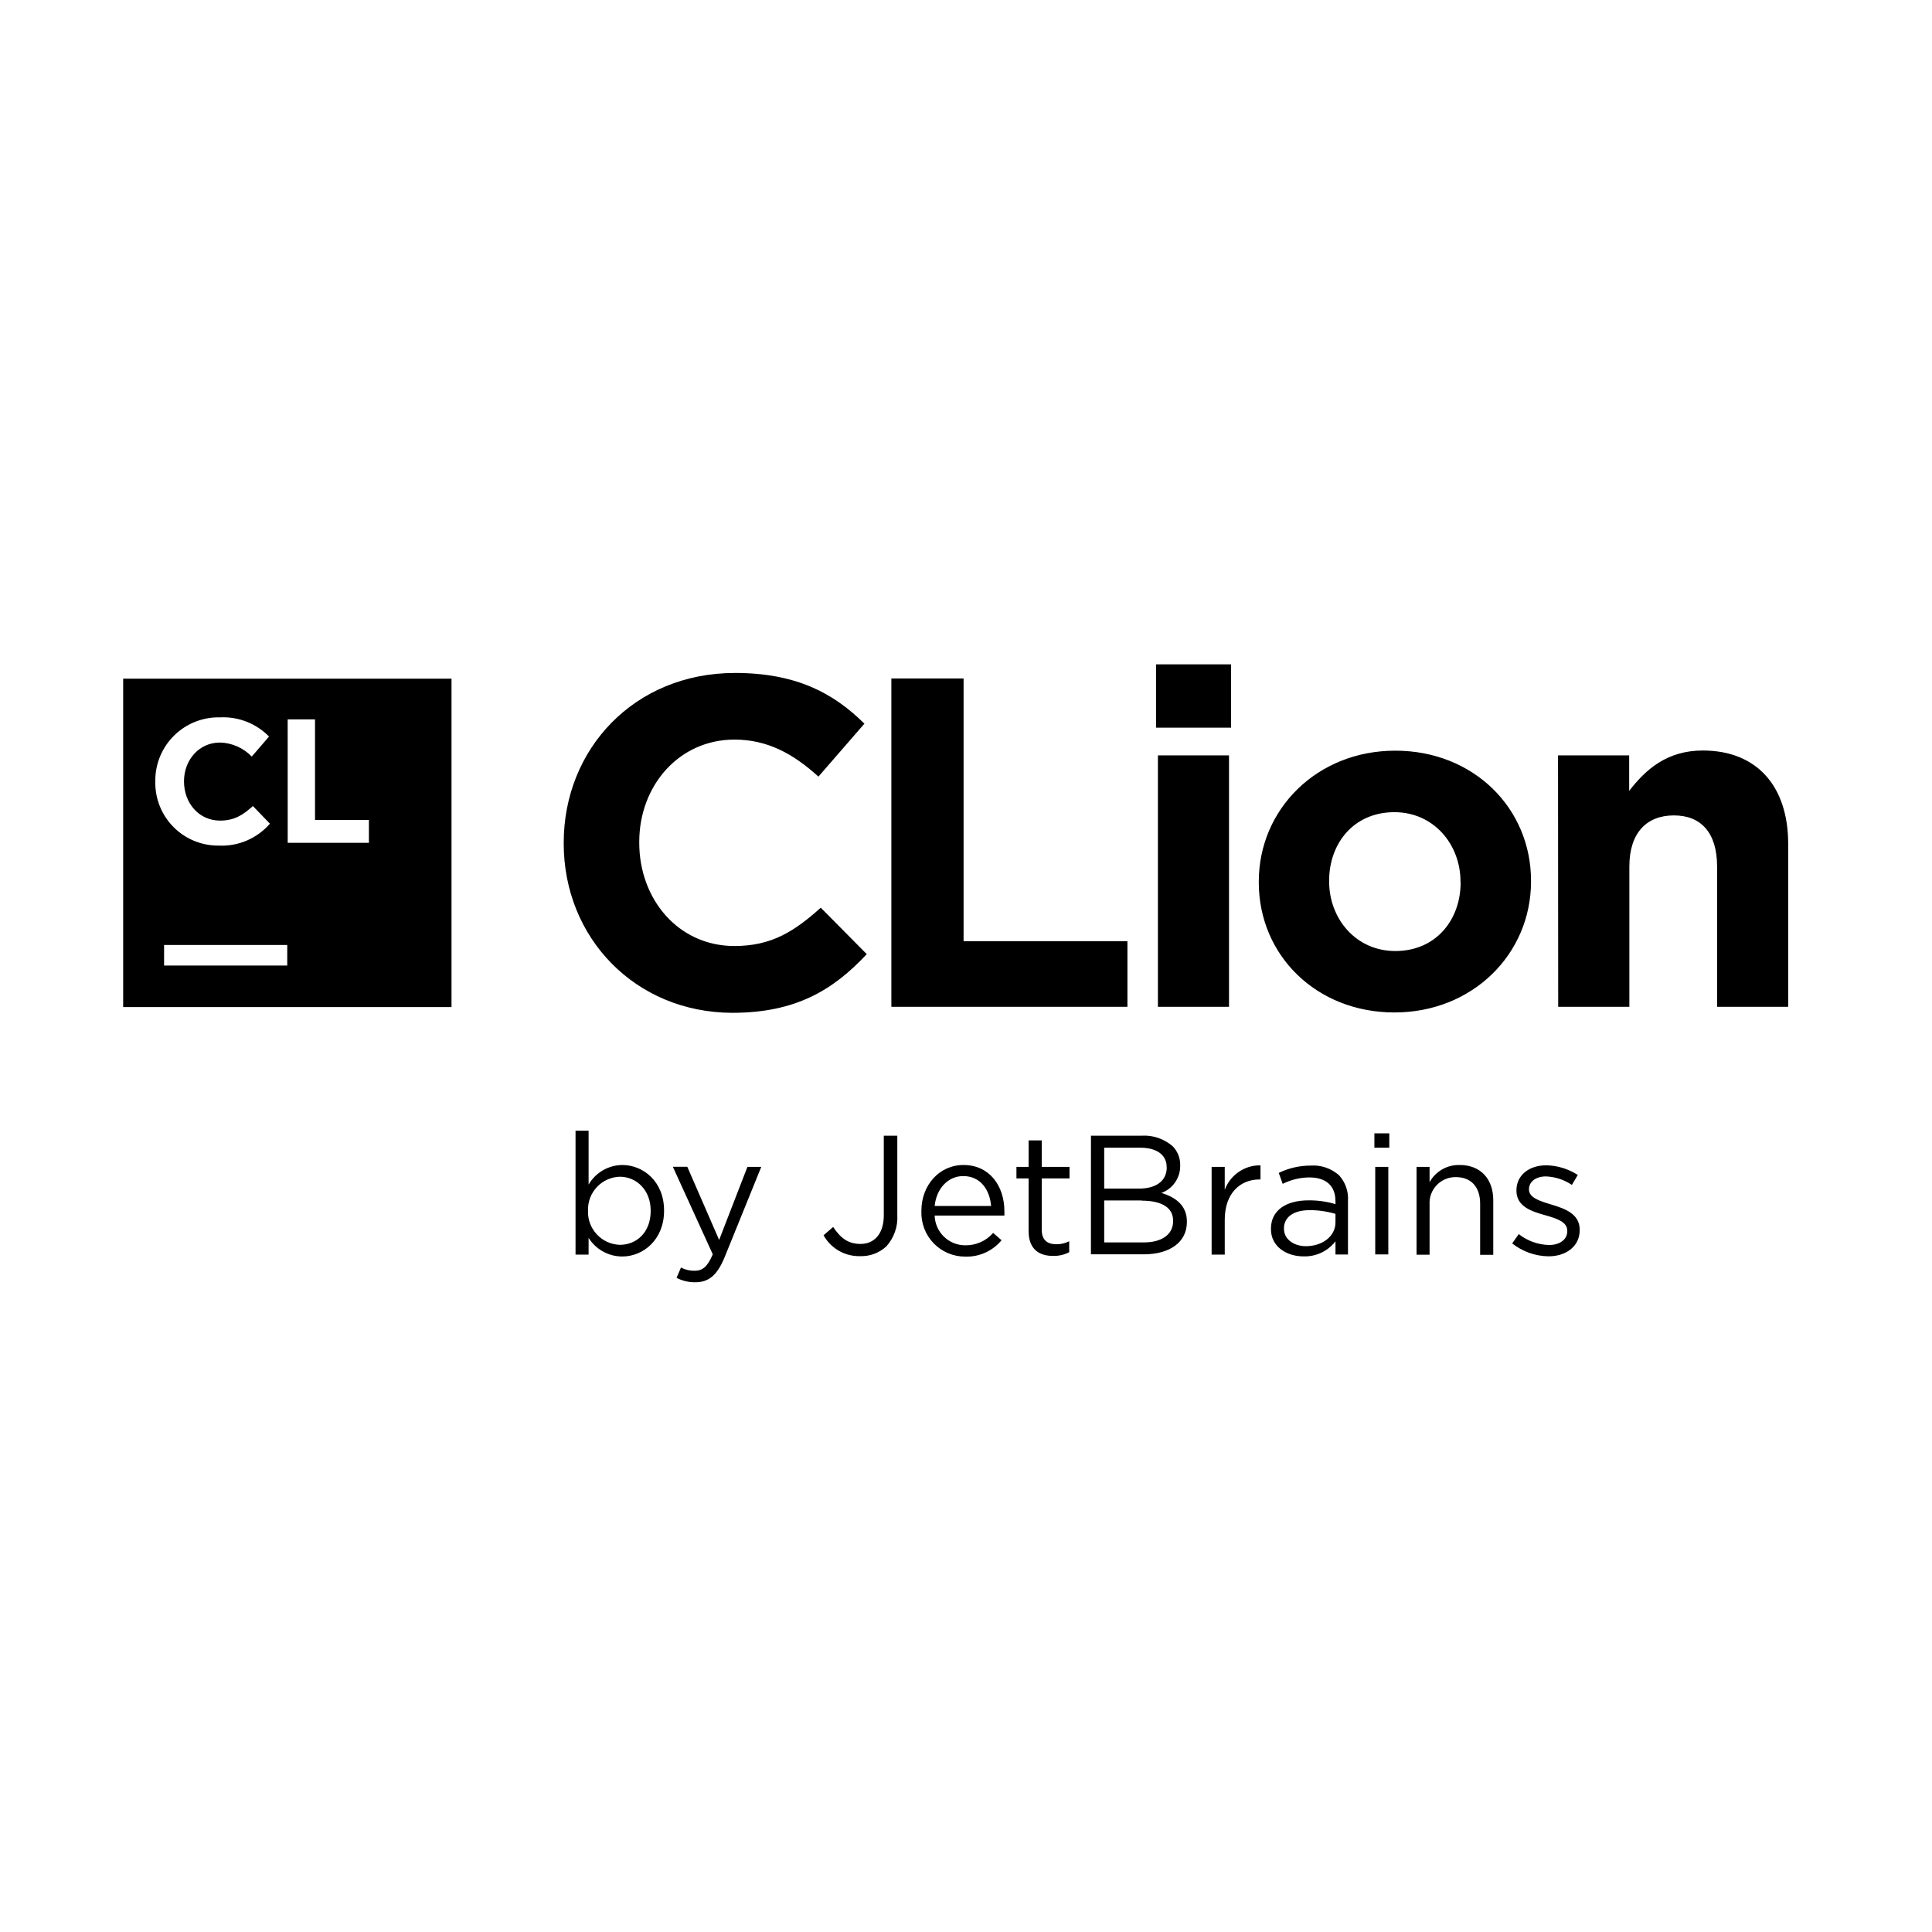
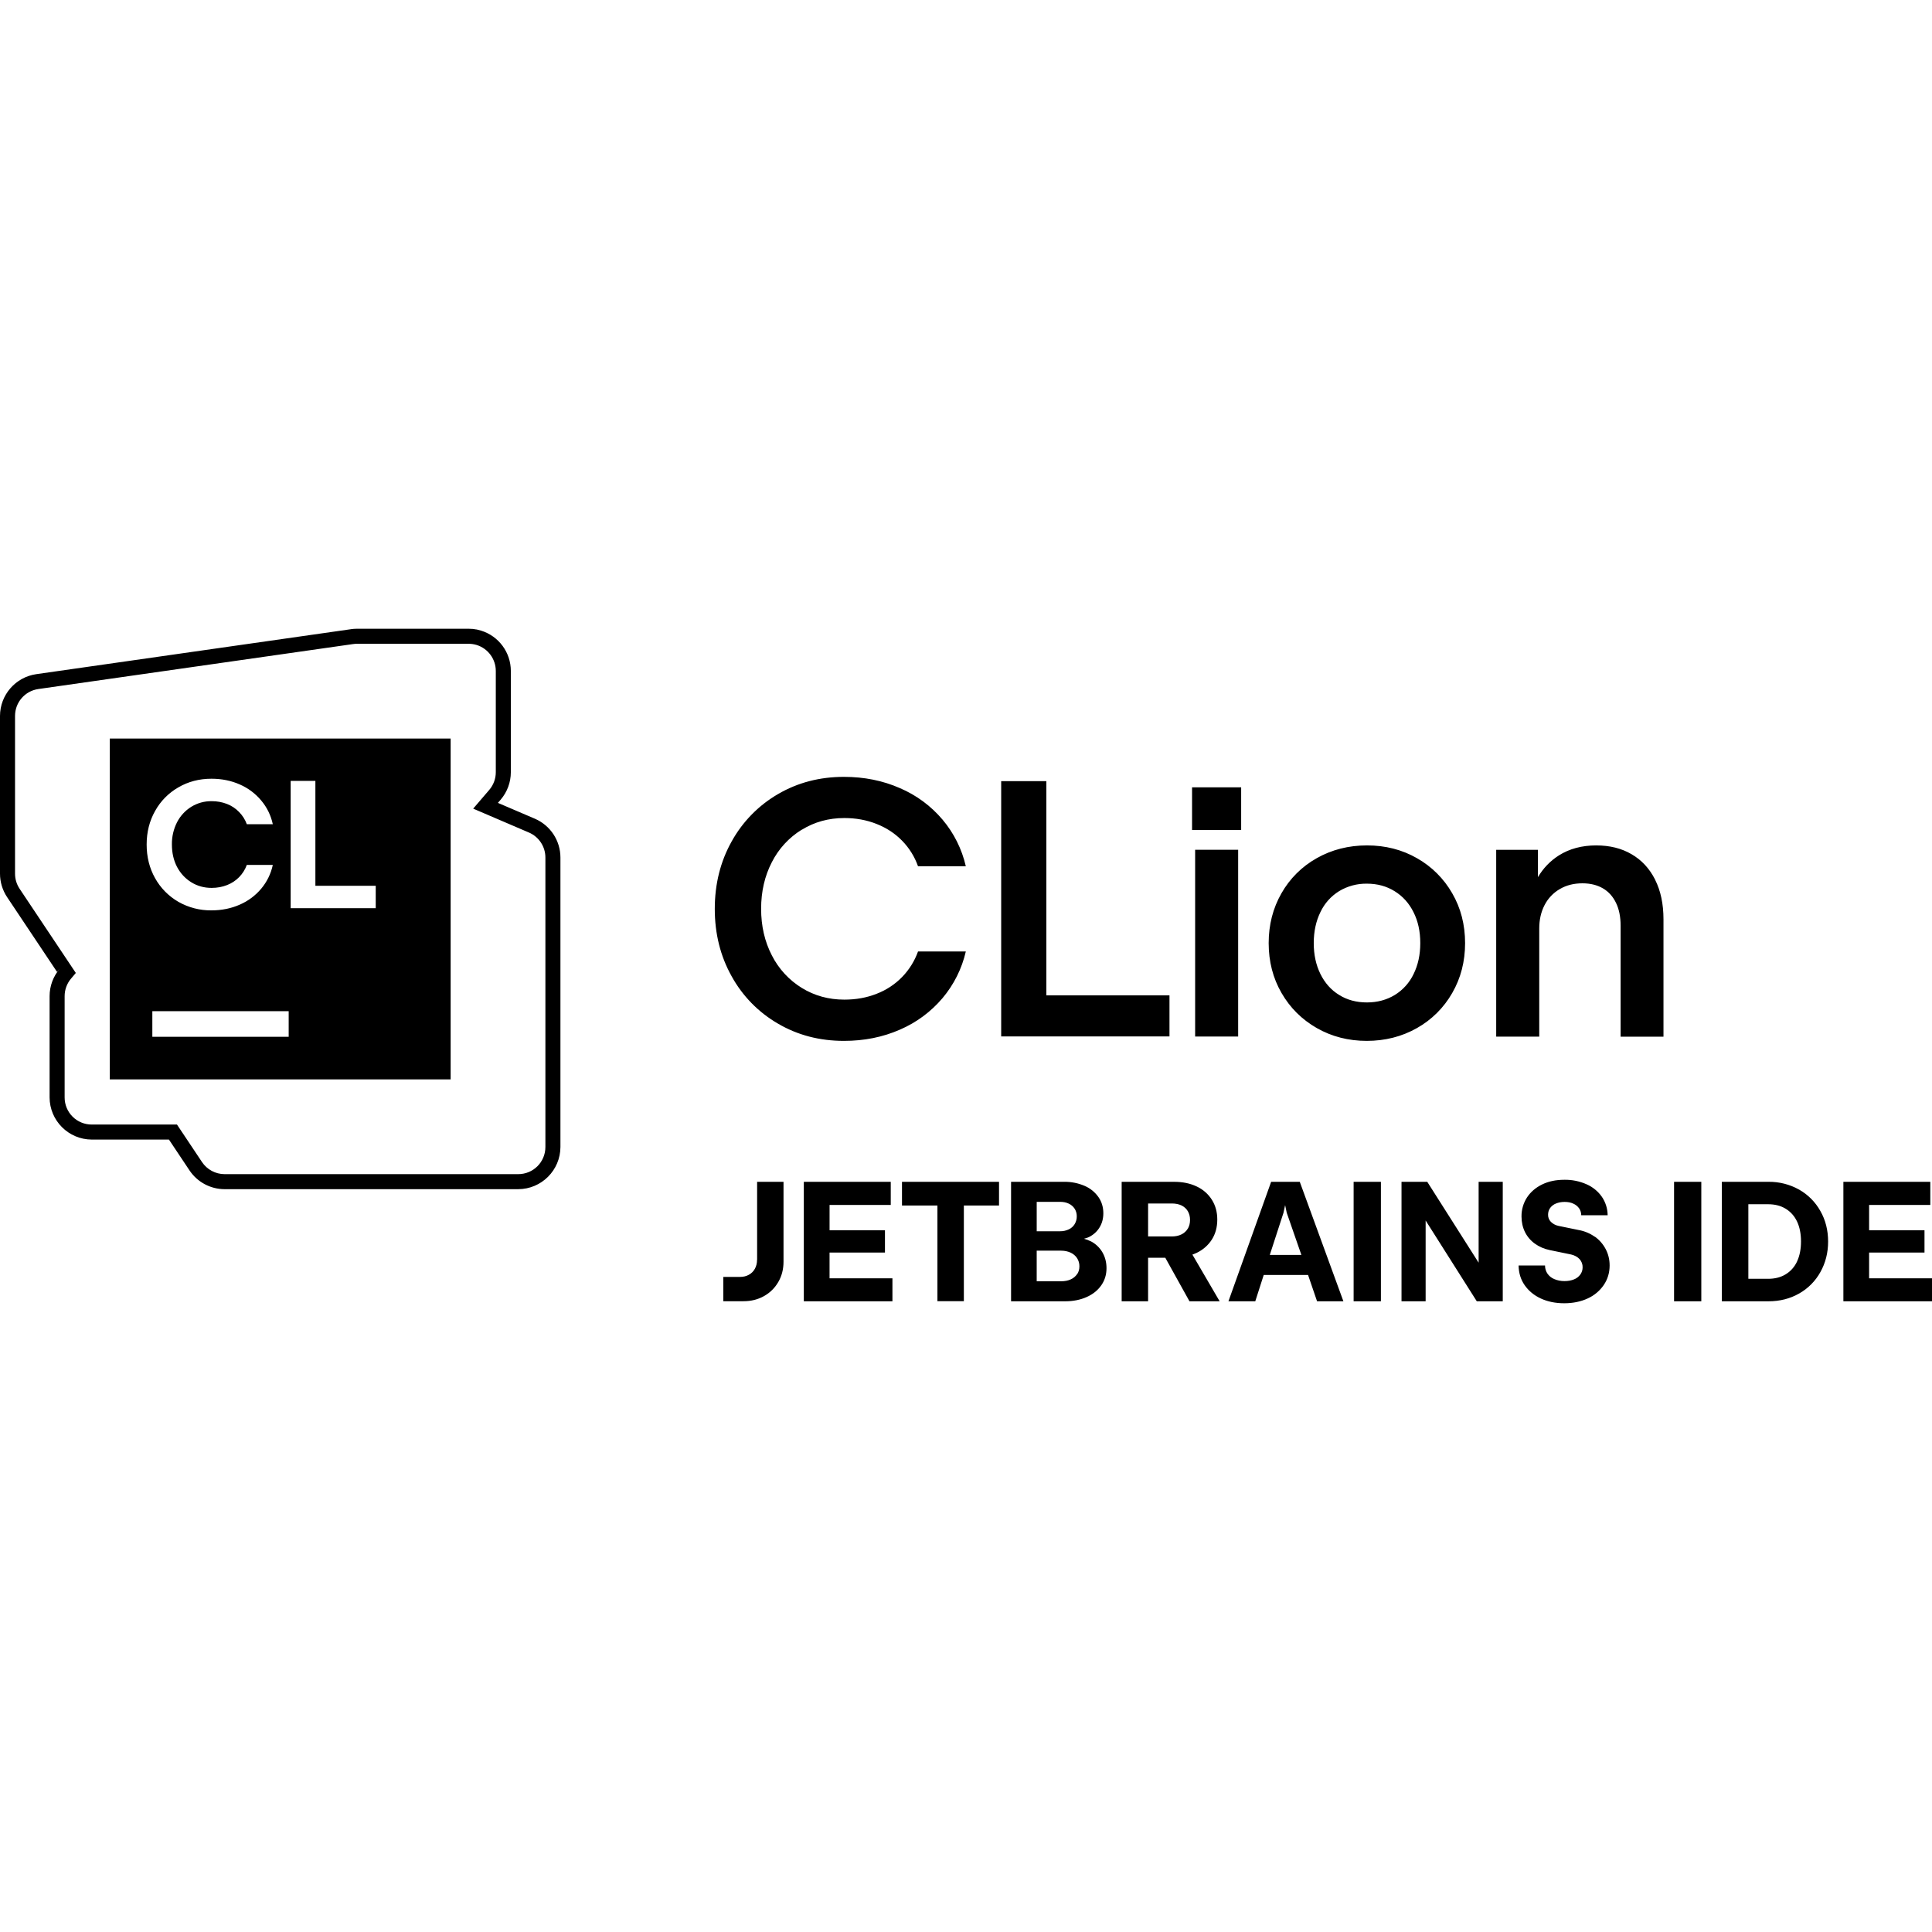
<svg xmlns="http://www.w3.org/2000/svg" viewBox="0 0 128 128">
-   <path d="M76.59 44.016v4.195h4.972v-4.195H76.59zm-27.899.57c-6.683 0-11.343 5.055-11.343 11.242v.059c0 6.25 4.738 11.19 11.156 11.215 4.207 0 6.683-1.497 8.922-3.887l-3.047-3.078c-1.727 1.544-3.234 2.539-5.719 2.539-3.73 0-6.308-3.106-6.308-6.84v-.059c0-3.734 2.64-6.777 6.308-6.777 2.176 0 3.887.93 5.563 2.453l3.047-3.508c-2.02-1.993-4.473-3.36-8.579-3.36zm10.364.363v21.754h15.64v-4.348H63.84V44.95h-4.785zm-50.895.016v21.754h21.754V44.965H8.16zm6.422 2.562a4.25 4.25 0 0 1 3.242 1.27l-1.144 1.328a3.038 3.038 0 0 0-2.102-.93c-1.39 0-2.387 1.153-2.387 2.563v.023c0 1.41.977 2.586 2.387 2.586.938 0 1.516-.363 2.176-.965l1.129 1.168a4.213 4.213 0 0 1-3.38 1.453 4.16 4.16 0 0 1-4.214-4.218v-.024a4.187 4.187 0 0 1 4.293-4.254zm4.477.133h1.812v6.664h3.57v1.516h-5.38l-.002-8.18zm93.757 2.063c-2.39 0-3.794 1.273-4.879 2.675v-2.351h-4.714l.011 16.656h4.715V57.41c0-2.234 1.15-3.387 2.95-3.387 1.804 0 2.863 1.153 2.863 3.387v9.293h4.71V55.91c0-3.824-2.077-6.187-5.656-6.187zm-20.375.011c-5.19 0-9.043 3.883-9.043 8.672v.059c0 4.808 3.8 8.613 8.989 8.613 5.19 0 9.047-3.887 9.047-8.672v-.062c0-4.785-3.797-8.61-8.993-8.61zm-15.726.313v16.656h4.71V50.047h-4.71zm15.668 3.762c2.61 0 4.379 2.14 4.379 4.597v.059h.008c0 2.46-1.614 4.543-4.329 4.543-2.609 0-4.382-2.145-4.382-4.602v-.062c0-2.457 1.618-4.535 4.324-4.535zm-81.512 8.8h8.16v1.36h-8.16v-1.36zm27.26 12.305v8.207h.865v-1.11a2.63 2.63 0 0 0 2.229 1.235c1.402 0 2.771-1.125 2.771-3.027v-.02c0-1.925-1.381-3.015-2.771-3.015a2.615 2.615 0 0 0-2.229 1.296v-3.566h-.865zm52.926.172v.953h.988v-.953h-.988zm-32.504.156v5.281c0 1.246-.65 1.891-1.54 1.891-.832 0-1.329-.398-1.814-1.125l-.635.55h-.002a2.696 2.696 0 0 0 2.434 1.384 2.43 2.43 0 0 0 1.729-.649 2.845 2.845 0 0 0 .724-2.07v-5.262h-.896zm13.726 0-.002 7.86h3.5c1.72 0 2.858-.797 2.858-2.145v-.023c0-1.082-.76-1.618-1.69-1.899a1.89 1.89 0 0 0 1.246-1.816v-.024a1.74 1.74 0 0 0-.502-1.257 2.876 2.876 0 0 0-2.06-.696h-3.35zm-4.13.313v1.754h-.807v.765h.806v3.508h.002c0 1.18.705 1.637 1.64 1.625a2.175 2.175 0 0 0 1.048-.246v-.727a1.818 1.818 0 0 1-.846.2c-.586 0-.974-.258-.974-.965v-3.395h1.84v-.765h-1.84v-1.754h-.87zm5.007.484h2.397c1.125 0 1.742.508 1.742 1.281l.004.024c0 .922-.748 1.402-1.815 1.402h-2.328V76.04zm-9.324 1.145c-1.609 0-2.787 1.351-2.787 3.023v.027a2.918 2.918 0 0 0 .81 2.137 2.905 2.905 0 0 0 2.112.883 2.985 2.985 0 0 0 2.388-1.086l-.556-.484a2.395 2.395 0 0 1-1.828.82 2.025 2.025 0 0 1-2.047-1.969h4.62a3.297 3.297 0 0 0 0-.281c0-1.695-.993-3.07-2.712-3.07zm32.871 0a2.206 2.206 0 0 0-1.99 1.14V77.31h-.863v5.82h.863V79.8a1.706 1.706 0 0 1 .475-1.285 1.714 1.714 0 0 1 1.269-.528c1.023 0 1.606.668 1.606 1.758v3.39h.869v-3.624c0-1.383-.823-2.328-2.229-2.328zm5.742.02c-1.148 0-1.978.663-1.978 1.663v.012c0 1.067 1.01 1.379 1.92 1.637.766.214 1.45.441 1.45 1.023v.027c0 .56-.503.918-1.202.918a3.366 3.366 0 0 1-2.014-.722l-.435.617a3.964 3.964 0 0 0 2.406.855c1.156 0 2.068-.652 2.068-1.738v-.023c0-1.047-.967-1.394-1.865-1.664-.77-.235-1.496-.45-1.496-1v-.024c0-.48.436-.844 1.123-.844a3.296 3.296 0 0 1 1.72.563l.39-.66a3.993 3.993 0 0 0-2.087-.64zm-18.933.003a2.456 2.456 0 0 0-1.44.434c-.426.288-.75.702-.93 1.187v-1.52h-.869v5.813h.87V80.81c0-1.758 1.028-2.668 2.298-2.668h.07v-.934zm3.32.016a4.84 4.84 0 0 0-2.111.484l.26.727a3.997 3.997 0 0 1 1.761-.426c1.094 0 1.737.535 1.737 1.586v.183a6.037 6.037 0 0 0-1.791-.25c-1.472 0-2.485.653-2.485 1.88v.027c0 1.194 1.09 1.812 2.168 1.804a2.557 2.557 0 0 0 2.108-1v.875h.828v-3.55a2.283 2.283 0 0 0-.594-1.7 2.567 2.567 0 0 0-1.881-.64zm-42.254.078 2.645 5.8c-.348.82-.676 1.09-1.196 1.09a1.853 1.853 0 0 1-.91-.214l-.293.683a2.583 2.583 0 0 0 1.239.293c.874 0 1.437-.438 1.937-1.64l2.436-6.004h-.918l-1.873 4.84-2.11-4.848h-.957zm46.535.008v5.8h.866v-5.8h-.866zm-27.3.609c1.156 0 1.761.918 1.851 1.98h-3.74c.113-1.14.878-1.98 1.889-1.98zm-22.75.043c1.101 0 2.046.875 2.046 2.246v.027c0 1.403-.92 2.239-2.047 2.239a2.18 2.18 0 0 1-2.105-2.254v-.02a2.175 2.175 0 0 1 2.105-2.238zm32.093 1.574h2.487v.012c1.375 0 2.089.496 2.078 1.336v.027c0 .875-.747 1.403-1.934 1.403h-2.63v-2.778zm13.615.64a6.014 6.014 0 0 1 1.708.247v.562c0 .926-.868 1.576-1.958 1.579-.774 0-1.455-.434-1.455-1.157v-.027c0-.731.615-1.203 1.705-1.203z" />
+   <path d="M23.655 41.656c-.133 0-.266.009-.395.027v.002l-20.858 2.98A2.803 2.803 0 0 0 0 47.434V57.883c0 .553.164 1.093.47 1.553l3.308 4.955.179-.21a2.8 2.8 0 0 0-.671 1.817v6.706A2.804 2.804 0 0 0 6.083 75.5h5.11l1.361 2.04a2.799 2.799 0 0 0 2.327 1.246h19.451a2.805 2.805 0 0 0 2.798-2.798V56.811a2.8 2.8 0 0 0-1.696-2.57l-2.446-1.048.183-.213a2.802 2.802 0 0 0 .673-1.822v-6.705a2.797 2.797 0 0 0-1.967-2.671 2.758 2.758 0 0 0-.264-.07h-.004l-.047-.01h-.016a2.693 2.693 0 0 0-.214-.033 2.816 2.816 0 0 0-.286-.013zm0 .996h7.391a1.846 1.846 0 0 1 .536.08 1.806 1.806 0 0 1 1.266 1.721v6.704a1.8 1.8 0 0 1-.432 1.174l-1.066 1.243 3.69 1.582a1.8 1.8 0 0 1 1.094 1.655v19.177c0 1.001-.8 1.802-1.802 1.802H14.881a1.8 1.8 0 0 1-1.498-.802l-1.658-2.484H6.083a1.792 1.792 0 0 1-1.801-1.8v-6.706c0-.43.152-.845.432-1.171l.002-.002.307-.364-3.724-5.578a1.801 1.801 0 0 1-.303-1V47.434c0-.9.655-1.657 1.546-1.784l20.859-2.98v.001c.086-.012.17-.02.254-.02zM7.274 48.93v22.582h22.582V48.93Zm48.64 2.539c-1.609 0-3.065.38-4.37 1.142a8.242 8.242 0 0 0-3.071 3.138c-.746 1.332-1.117 2.824-1.117 4.467 0 1.643.371 3.133 1.117 4.465a8.163 8.163 0 0 0 3.072 3.138c1.298.762 2.755 1.142 4.37 1.142 1.343 0 2.578-.248 3.708-.745a7.66 7.66 0 0 0 2.823-2.09 7.35 7.35 0 0 0 1.542-3.087h-3.167a4.712 4.712 0 0 1-1.056 1.693 4.712 4.712 0 0 1-1.695 1.112c-.66.26-1.364.384-2.132.384-1.04 0-1.982-.26-2.823-.779a5.394 5.394 0 0 1-1.977-2.151c-.474-.915-.712-1.942-.712-3.088 0-1.146.238-2.175.712-3.09a5.388 5.388 0 0 1 1.977-2.15v.007c.84-.52 1.784-.78 2.823-.78.768 0 1.471.129 2.132.389.66.26 1.22.627 1.695 1.112a4.597 4.597 0 0 1 1.056 1.695h3.167a7.325 7.325 0 0 0-1.542-3.09 7.595 7.595 0 0 0-2.823-2.087c-1.13-.497-2.365-.747-3.709-.747zm-41.905.124c.683 0 1.308.127 1.878.38a3.82 3.82 0 0 1 1.422 1.066c.381.454.636.976.765 1.566h-1.722a2.237 2.237 0 0 0-.506-.802 2.22 2.22 0 0 0-.802-.537 2.752 2.752 0 0 0-1.023-.186 2.51 2.51 0 0 0-1.35.373 2.613 2.613 0 0 0-.946 1.031 3.142 3.142 0 0 0-.336 1.47c0 .545.111 1.037.336 1.474.23.434.544.774.946 1.023.401.25.852.374 1.35.374.37 0 .71-.063 1.023-.187a2.249 2.249 0 0 0 1.308-1.336h1.722a3.623 3.623 0 0 1-.765 1.572 3.848 3.848 0 0 1-1.422 1.06c-.57.253-1.195.38-1.878.38a4.314 4.314 0 0 1-2.192-.567 4.133 4.133 0 0 1-1.543-1.566c-.373-.666-.558-1.409-.558-2.228 0-.819.185-1.56.558-2.222a4.07 4.07 0 0 1 1.543-1.566c.654-.381 1.385-.572 2.192-.572zm5.248.144h1.638v6.95h3.998v1.482h-5.636zm50.066.01v.006h.006zm0 .006h-2.992v16.914h11.15v-2.722h-8.158zm9.654.41v2.83h3.253v-2.83zm11.591 3.847c-1.214 0-2.331.281-3.33.846a6.131 6.131 0 0 0-2.339 2.327c-.565.988-.846 2.088-.846 3.301 0 1.214.282 2.322.852 3.304.57.988 1.35 1.76 2.338 2.325.988.564 2.094.848 3.308.848s2.331-.284 3.325-.848a6.165 6.165 0 0 0 2.338-2.325c.57-.988.852-2.09.852-3.304 0-1.213-.282-2.319-.852-3.301a6.21 6.21 0 0 0-2.338-2.327c-.988-.565-2.094-.846-3.308-.846Zm15.193 0c-.949 0-1.779.219-2.484.665a4.227 4.227 0 0 0-1.384 1.44v-1.812h-2.766V68.68h2.852v-7.165c0-.582.117-1.096.354-1.553a2.585 2.585 0 0 1 1.012-1.062c.434-.254.931-.378 1.496-.378.525 0 .977.113 1.356.333.378.22.664.543.867.961.204.418.306.925.306 1.524v7.344h2.84v-7.778c0-1.017-.187-1.893-.554-2.621l-.006-.018c-.373-.733-.892-1.29-1.558-1.675-.667-.39-1.445-.581-2.331-.581zm-26.58.288v12.375h2.85V56.298Zm11.381 2.247c.69 0 1.305.168 1.84.502.537.333.954.796 1.248 1.389.3.593.447 1.275.447 2.048 0 .774-.148 1.447-.441 2.045a3.279 3.279 0 0 1-1.247 1.39c-.537.327-1.158.495-1.847.495-.688 0-1.31-.163-1.84-.496-.536-.327-.948-.796-1.241-1.389-.294-.598-.442-1.277-.442-2.045 0-.767.148-1.456.442-2.054a3.266 3.266 0 0 1 1.24-1.39 3.468 3.468 0 0 1 1.841-.495zm-80.469 8.45h9.033v1.694h-9.033zm93.545 11.169c-.553 0-1.04.1-1.468.309-.43.209-.762.497-1.004.864a2.274 2.274 0 0 0-.362 1.26c0 .379.079.723.231 1.033.153.305.374.564.656.767.282.203.61.345.982.424l1.423.294c.231.056.417.157.552.303a.777.777 0 0 1 .204.55.795.795 0 0 1-.153.474.922.922 0 0 1-.417.32c-.18.074-.39.114-.632.114-.243 0-.47-.046-.667-.13a1.014 1.014 0 0 1-.457-.36.947.947 0 0 1-.164-.543h-1.75c.005.49.14.93.4 1.303.26.373.616.672 1.068.881.452.21.971.317 1.553.317.581 0 1.106-.108 1.564-.322a2.578 2.578 0 0 0 1.06-.892c.254-.378.385-.808.385-1.287 0-.39-.085-.751-.26-1.084a2.371 2.371 0 0 0-.722-.83v.01a2.628 2.628 0 0 0-1.062-.445l-1.343-.276a1.008 1.008 0 0 1-.504-.267.648.648 0 0 1-.187-.472c0-.17.046-.318.137-.448a.884.884 0 0 1 .383-.294c.164-.067.357-.107.572-.107.214 0 .412.034.576.113a.928.928 0 0 1 .389.312.81.81 0 0 1 .14.457h1.75a2.2 2.2 0 0 0-.382-1.22 2.416 2.416 0 0 0-1.012-.829 3.51 3.51 0 0 0-1.479-.3zm-53.477.134v5.167h-.005c0 .22-.046.417-.142.592a.979.979 0 0 1-.401.4c-.17.096-.366.142-.592.142h-1.1v1.61h1.338c.502 0 .959-.113 1.36-.34.4-.225.716-.536.947-.937.232-.4.344-.846.344-1.342v-5.292zm3.094 0v7.916h5.871V84.69H54.96v-1.704h3.671v-1.48h-3.67V79.83h4.054v-1.531zm6.504 0v1.57h2.348v6.34h1.751v-6.34h2.33v-1.57zm7.227 0v7.916h3.584c.53 0 1.006-.096 1.424-.282.418-.186.74-.447.971-.78.232-.333.344-.71.344-1.134 0-.39-.091-.74-.272-1.051a1.897 1.897 0 0 0-.755-.722h-.006a2.325 2.325 0 0 0-.457-.175l.02-.006c.112-.032.23-.065.33-.118.288-.147.52-.362.683-.633.164-.27.247-.581.247-.932 0-.4-.106-.761-.327-1.077a2.154 2.154 0 0 0-.92-.74 3.311 3.311 0 0 0-1.35-.266zm7.327 0v7.916h1.751V83.33h1.14l1.603 2.885h1.999L79 83.121c.09-.034.18-.068.259-.107h.006c.44-.21.778-.51 1.021-.887.243-.379.362-.825.362-1.327 0-.503-.119-.931-.356-1.31a2.356 2.356 0 0 0-1.004-.881c-.435-.209-.938-.311-1.508-.311zm9.903 0-2.829 7.916h1.778l.56-1.745h2.937l.597 1.745h1.745l-2.891-7.916zm5.465 0v7.916h1.808v-7.916zm3.173 0v7.916h1.598v-5.352l3.389 5.352h1.721v-7.916h-1.599v5.352h-.004l-3.399-5.352zm18.057 0v7.916h1.805v-7.916zm3.165 0v7.916h3.09c.75 0 1.423-.17 2.027-.513a3.662 3.662 0 0 0 1.41-1.419c.34-.604.514-1.28.514-2.025 0-.745-.17-1.429-.514-2.027a3.695 3.695 0 0 0-1.41-1.417 4.053 4.053 0 0 0-2.027-.515zm8.053 0v7.916H128V84.69h-4.167v-1.704h3.67v-1.48h-3.67V79.83h4.055v-1.531zm-53.444 1.327h1.552c.215 0 .407.04.57.118a.937.937 0 0 1 .39.335c.09.141.142.31.142.502a.978.978 0 0 1-.142.525.888.888 0 0 1-.39.345 1.303 1.303 0 0 1-.57.124h-1.552zm7.38.109h1.573c.243 0 .458.043.638.128.181.09.323.216.419.38.096.163.148.355.148.581 0 .226-.052.418-.148.582v-.006a.984.984 0 0 1-.419.383c-.18.09-.395.136-.638.136h-1.574zm39.768.05h1.31c.445 0 .83.096 1.157.294.327.198.582.48.757.846.175.367.264.813.264 1.327s-.09.96-.264 1.327v.006c-.175.367-.43.648-.757.846-.328.198-.712.294-1.158.294h-1.309zm-30.69.057.106.507.971 2.794h-2.093l.908-2.794zM68.684 82.86h1.62c.232 0 .44.046.627.13.18.085.328.21.43.368a.976.976 0 0 1 .152.541c0 .203-.05.373-.152.525v-.011a1.002 1.002 0 0 1-.424.35c-.18.084-.395.124-.633.124h-1.62z" />
</svg>
